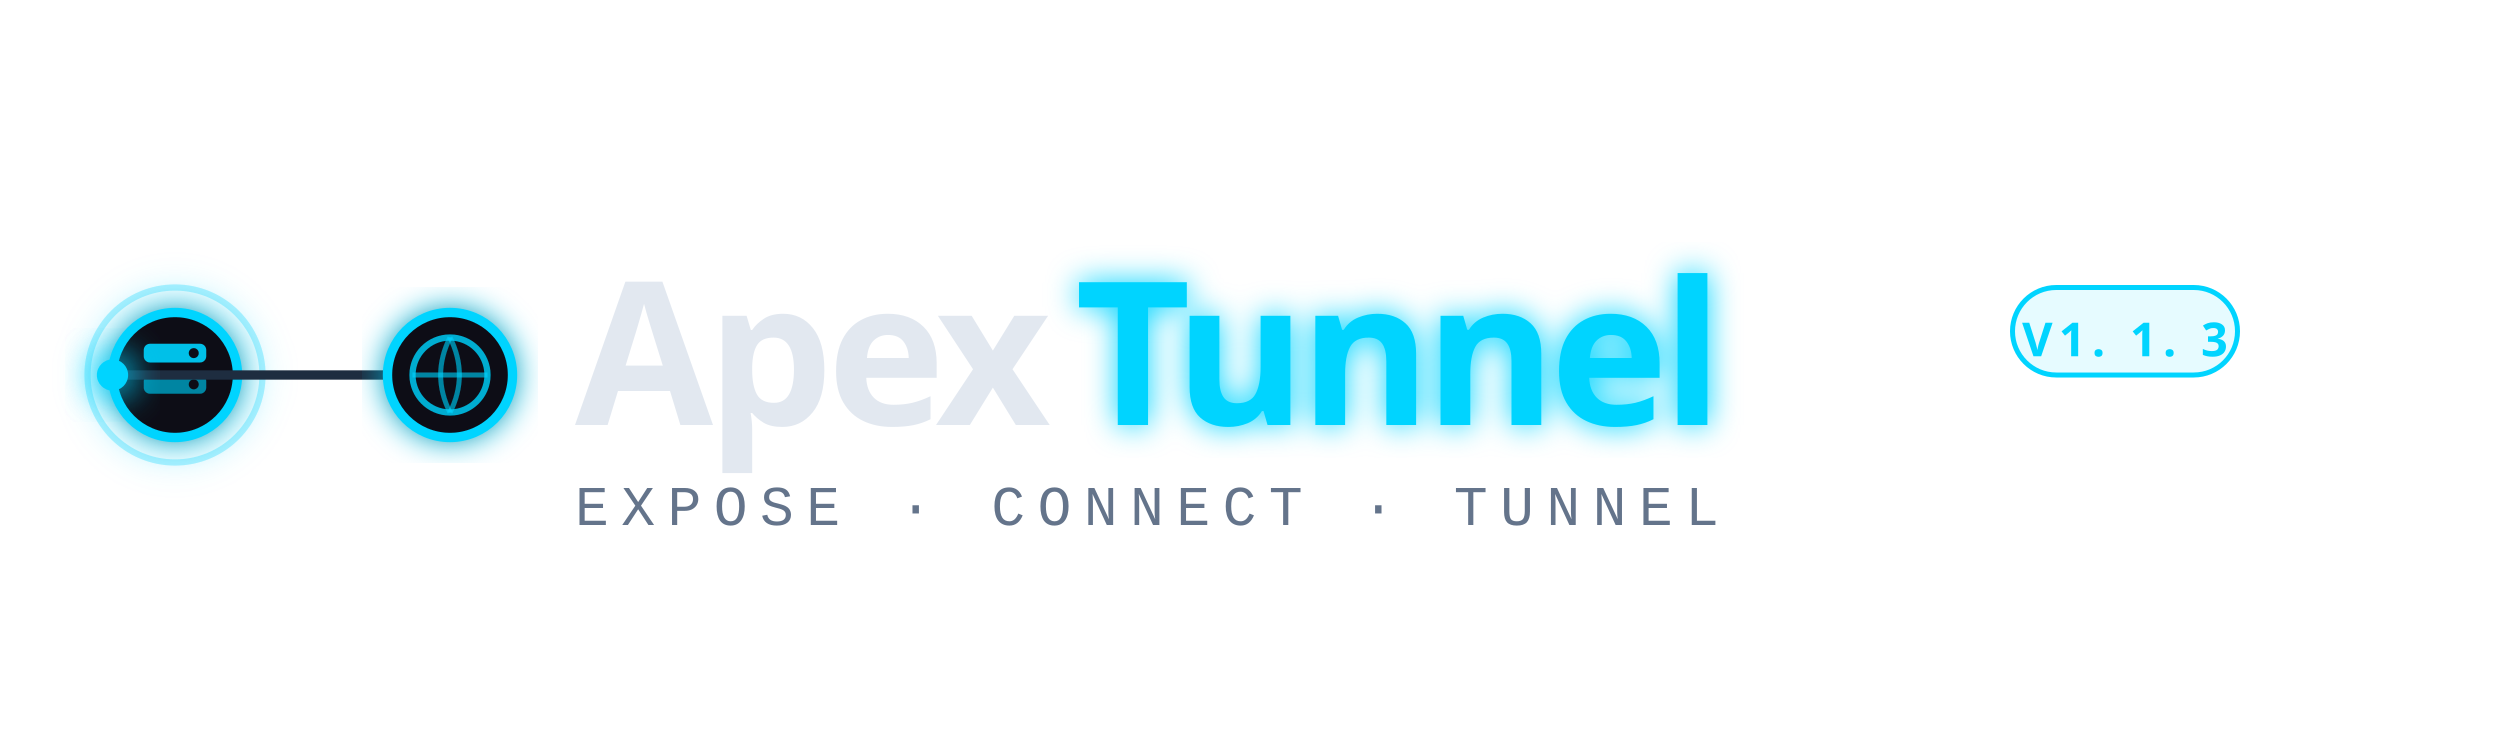
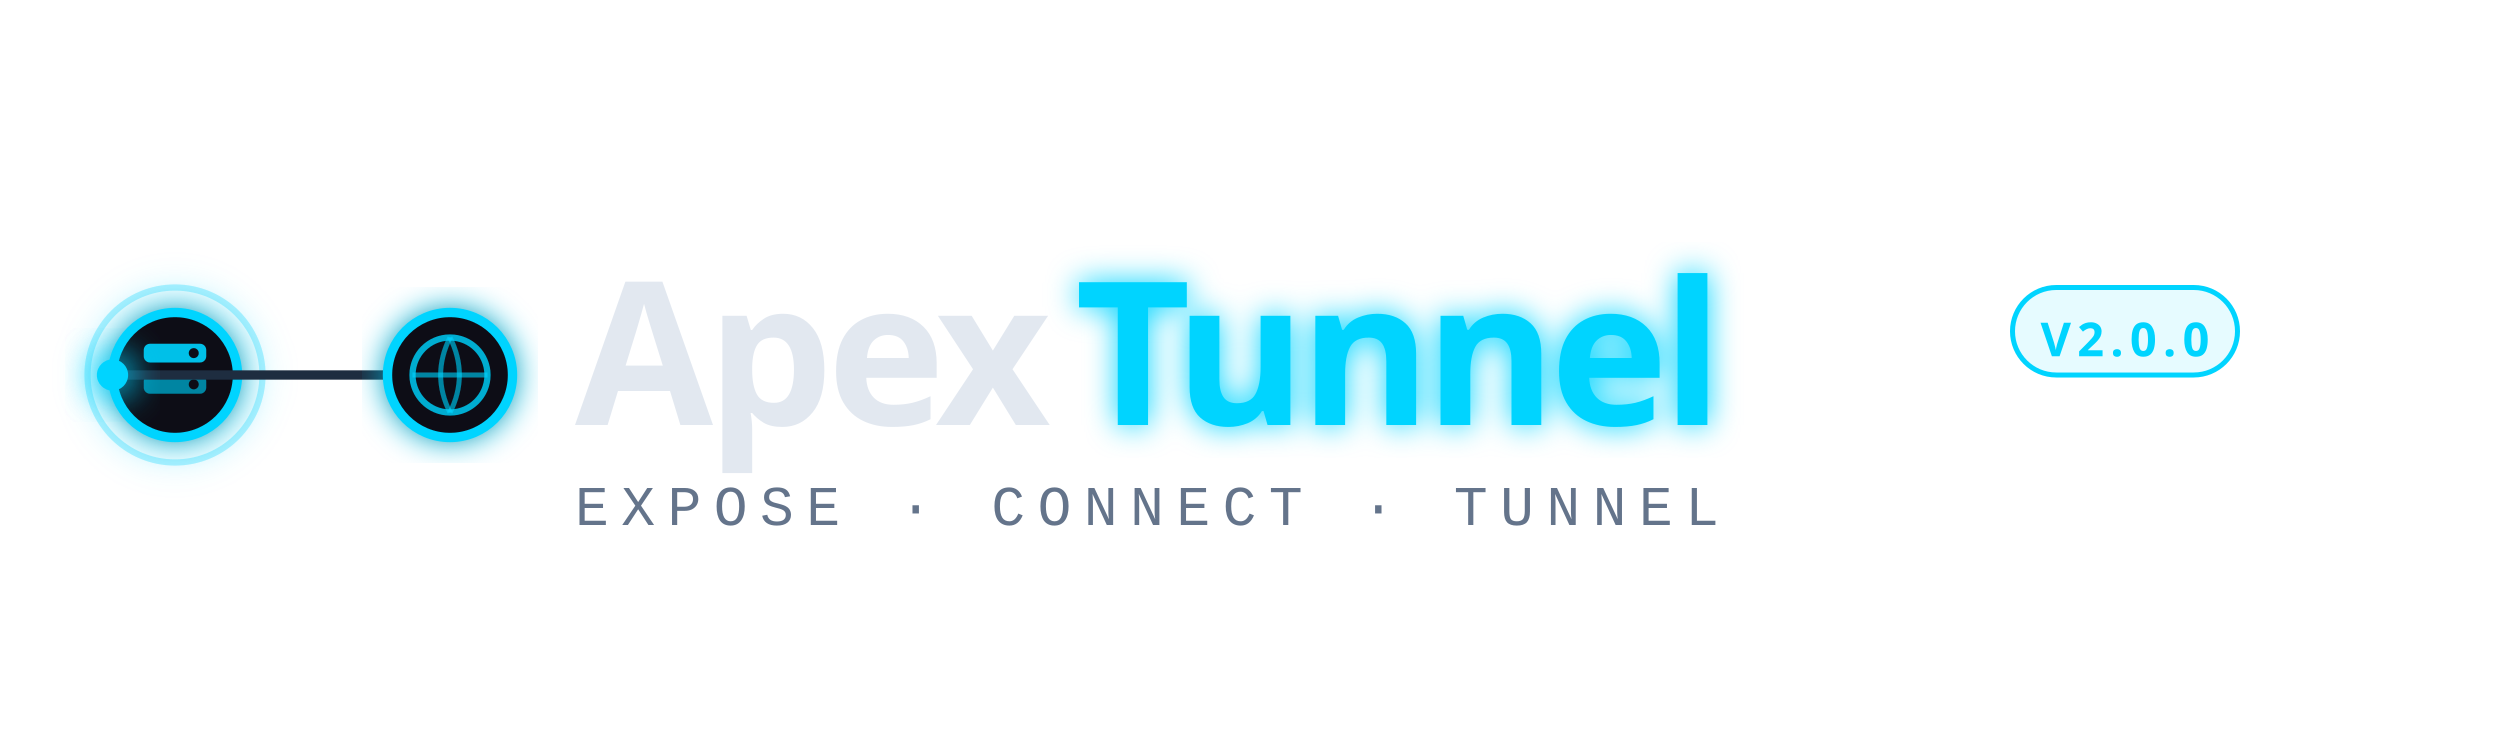
<svg xmlns="http://www.w3.org/2000/svg" viewBox="0 0 400 120" width="400" height="120">
  <defs>
    <linearGradient id="tunnelGrad" x1="0%" y1="0%" x2="100%" y2="0%">
      <stop offset="0%" style="stop-color:#00d4ff;stop-opacity:0" />
      <stop offset="40%" style="stop-color:#00d4ff;stop-opacity:1" />
      <stop offset="100%" style="stop-color:#00d4ff;stop-opacity:0.3" />
    </linearGradient>
    <filter id="glow" x="-20%" y="-20%" width="140%" height="140%">
      <feGaussianBlur stdDeviation="2.5" result="blur" />
      <feMerge>
        <feMergeNode in="blur" />
        <feMergeNode in="SourceGraphic" />
      </feMerge>
    </filter>
    <filter id="dotGlow" x="-100%" y="-100%" width="300%" height="300%">
      <feGaussianBlur stdDeviation="3" result="blur" />
      <feMerge>
        <feMergeNode in="blur" />
        <feMergeNode in="blur" />
        <feMergeNode in="SourceGraphic" />
      </feMerge>
    </filter>
    <clipPath id="lineClip">
      <rect x="18" y="0" width="44" height="120" />
    </clipPath>
  </defs>
  <g filter="url(#glow)">
    <circle cx="28" cy="60" r="14" fill="none" stroke="#00d4ff" stroke-width="1" opacity="0.3">
      <animate attributeName="r" values="14;20;14" dur="2.5s" repeatCount="indefinite" />
      <animate attributeName="opacity" values="0.3;0;0.3" dur="2.5s" repeatCount="indefinite" />
    </circle>
    <circle cx="28" cy="60" r="10" fill="#0a0e17" stroke="#00d4ff" stroke-width="1.5" />
    <rect x="23" y="55" width="10" height="3" rx="1" fill="#00d4ff" opacity="0.9" />
    <rect x="23" y="60" width="10" height="3" rx="1" fill="#00d4ff" opacity="0.6" />
    <circle cx="31" cy="56.5" r="0.8" fill="#0a0e17" />
    <circle cx="31" cy="61.5" r="0.8" fill="#0a0e17" />
  </g>
  <g clip-path="url(#lineClip)">
    <line x1="18" y1="60" x2="62" y2="60" stroke="#1e2d40" stroke-width="1.5" />
    <line x1="18" y1="60" x2="62" y2="60" stroke="url(#tunnelGrad)" stroke-width="2" stroke-dasharray="20 60" stroke-dashoffset="80">
      <animate attributeName="stroke-dashoffset" values="80;-20" dur="1.2s" repeatCount="indefinite" />
    </line>
  </g>
  <circle cx="18" cy="60" r="2.5" fill="#00d4ff" filter="url(#dotGlow)">
    <animate attributeName="cx" values="18;62;18" dur="1.2s" repeatCount="indefinite" calcMode="spline" keySplines="0.4 0 0.6 1; 0.4 0 0.6 1" />
    <animate attributeName="opacity" values="1;1;0;0;1" dur="1.2s" repeatCount="indefinite" />
  </circle>
  <g filter="url(#glow)">
    <circle cx="72" cy="60" r="10" fill="#0a0e17" stroke="#00d4ff" stroke-width="1.5" />
    <circle cx="72" cy="60" r="6" fill="none" stroke="#00d4ff" stroke-width="1" opacity="0.8" />
    <line x1="66" y1="60" x2="78" y2="60" stroke="#00d4ff" stroke-width="0.8" opacity="0.6" />
    <path d="M72 54 Q75 60 72 66" fill="none" stroke="#00d4ff" stroke-width="0.8" opacity="0.6" />
    <path d="M72 54 Q69 60 72 66" fill="none" stroke="#00d4ff" stroke-width="0.8" opacity="0.6" />
  </g>
  <text x="92" y="68" font-family="'Segoe UI', system-ui, sans-serif" font-size="32" font-weight="800" letter-spacing="-1" fill="#e2e8f0">
    Apex
  </text>
  <text x="172" y="68" font-family="'Segoe UI', system-ui, sans-serif" font-size="32" font-weight="800" letter-spacing="-1" fill="#00d4ff" filter="url(#glow)">
    Tunnel
  </text>
  <text x="92" y="84" font-family="'JetBrains Mono', 'Courier New', monospace" font-size="9" letter-spacing="2" fill="#64748b">
    EXPOSE · CONNECT · TUNNEL
  </text>
  <rect x="322" y="46" width="36" height="14" rx="7" fill="rgba(0,212,255,0.1)" stroke="#00d4ff" stroke-width="0.8" />
  <text x="340" y="57" font-family="'Segoe UI', system-ui, sans-serif" font-size="7.5" font-weight="700" fill="#00d4ff" text-anchor="middle" letter-spacing="1">
-     V1. 1. 3
+     V2.0.0
  </text>
</svg>
